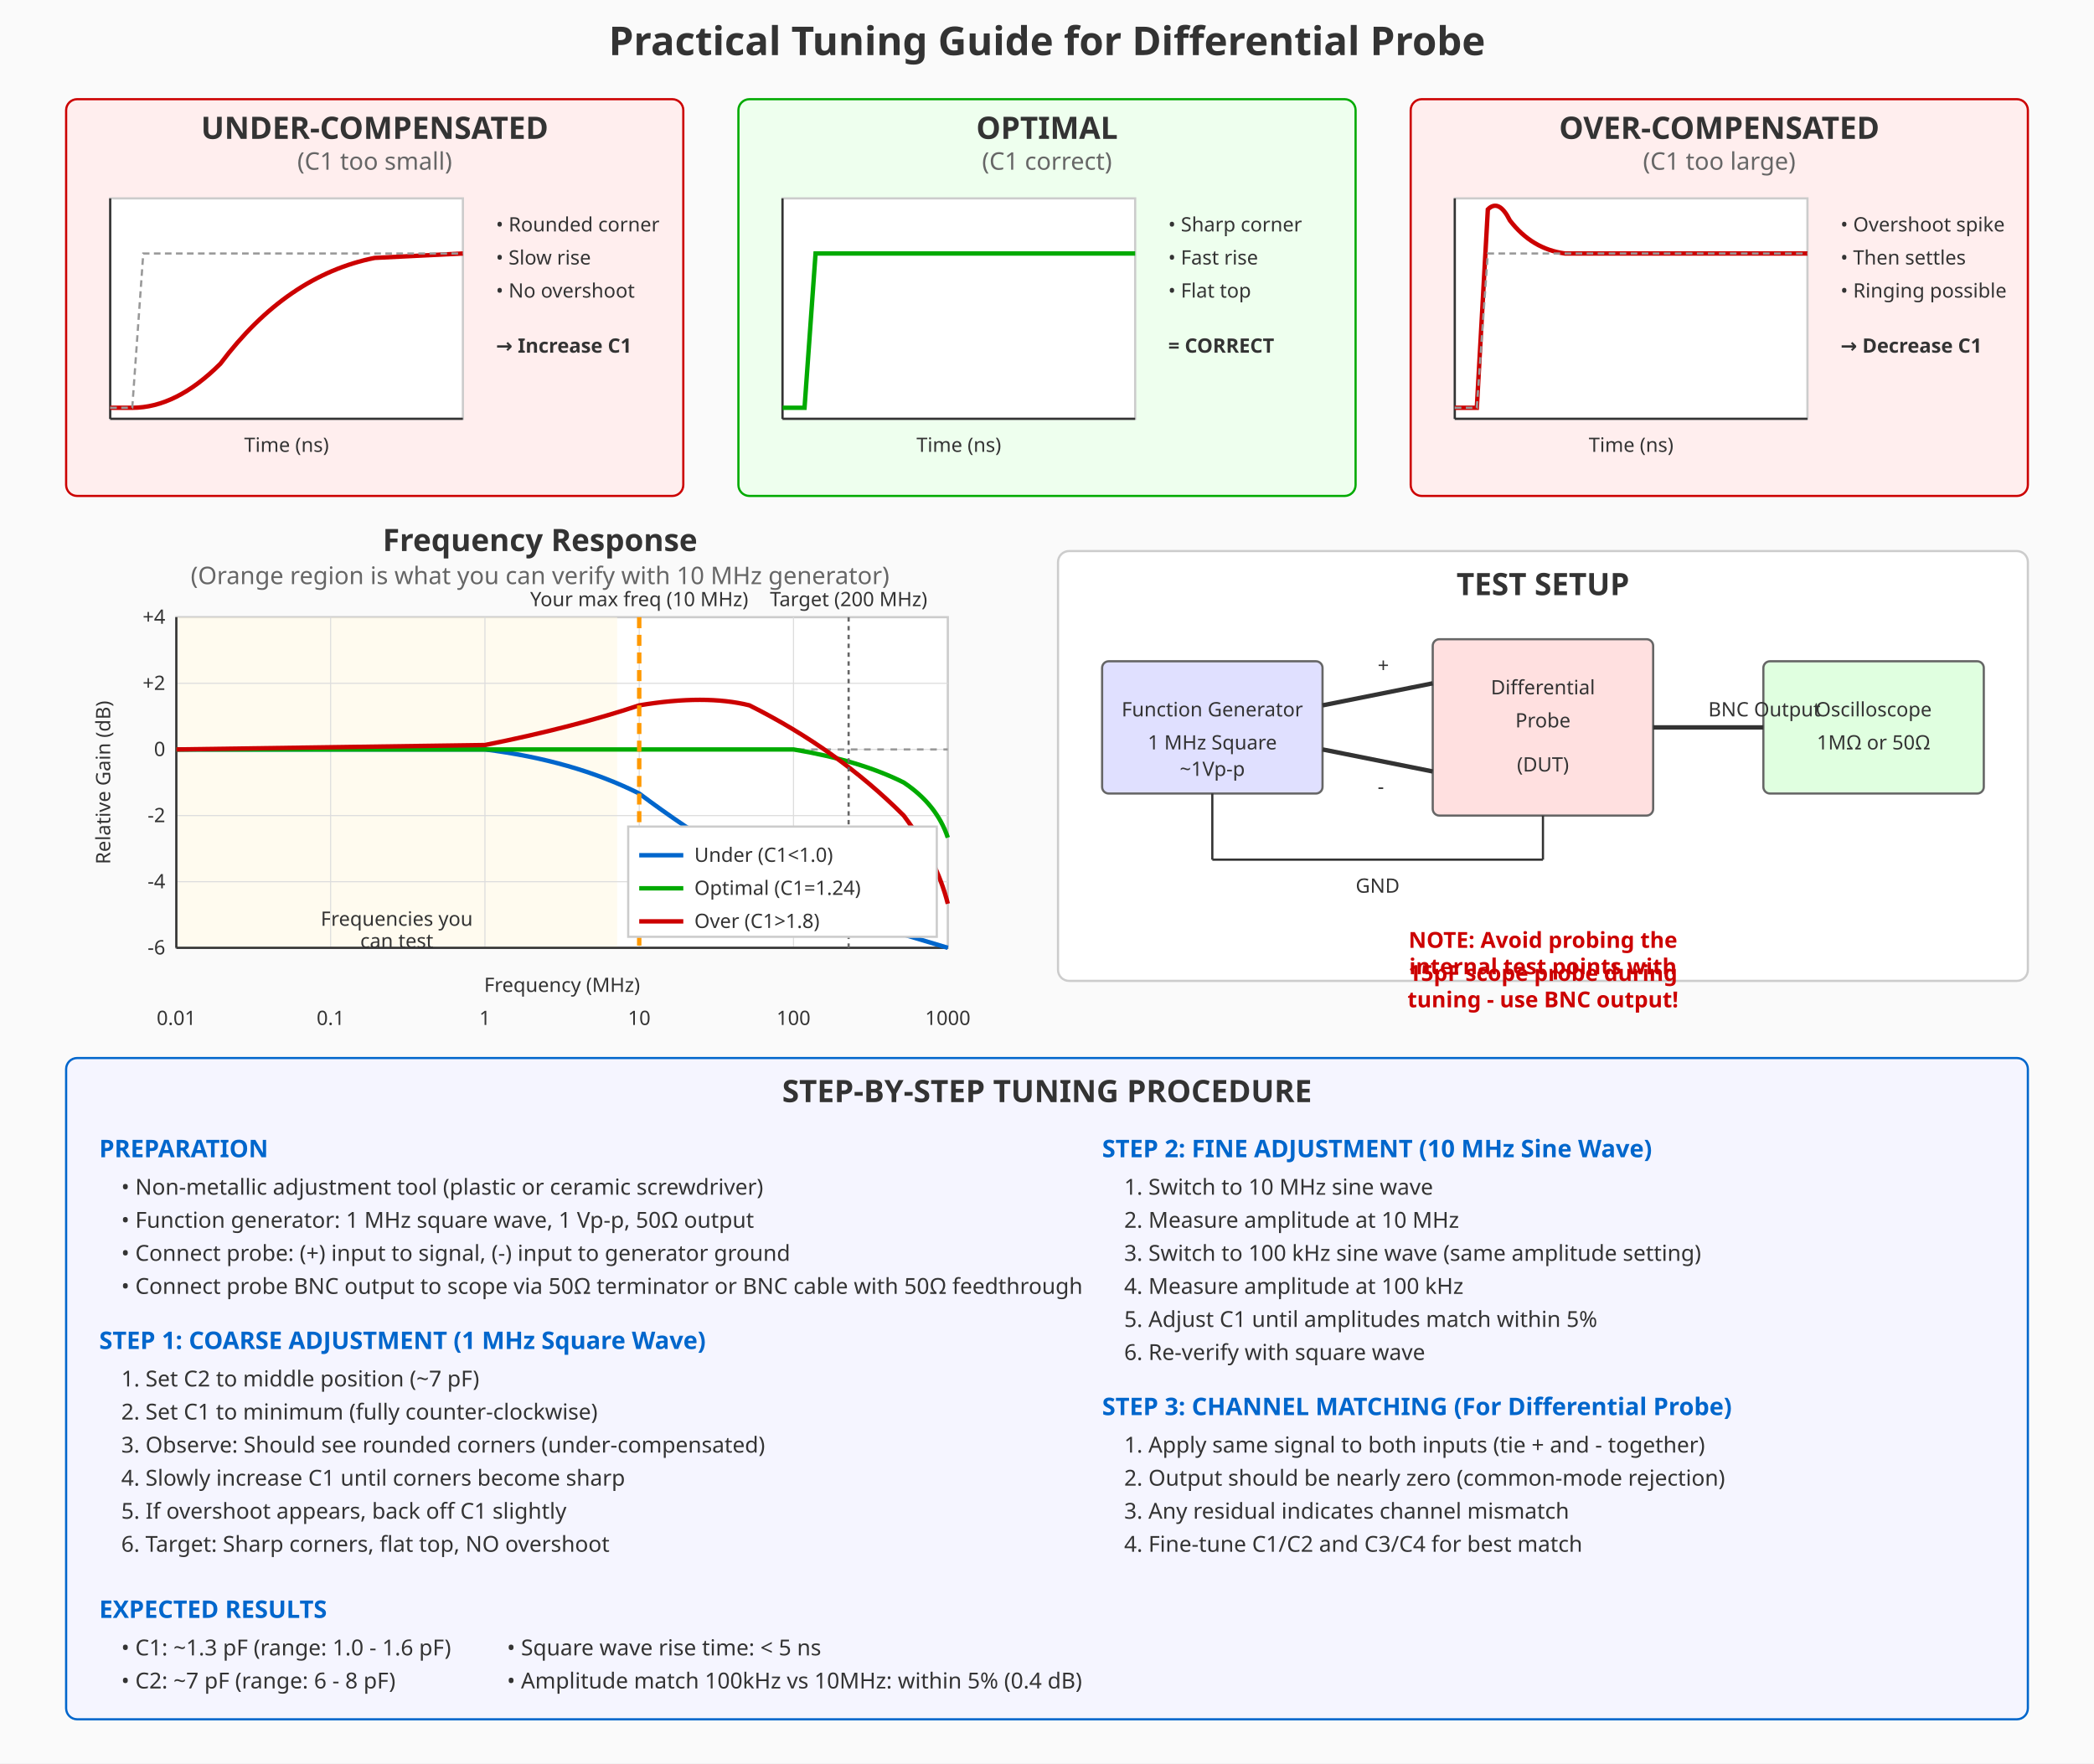
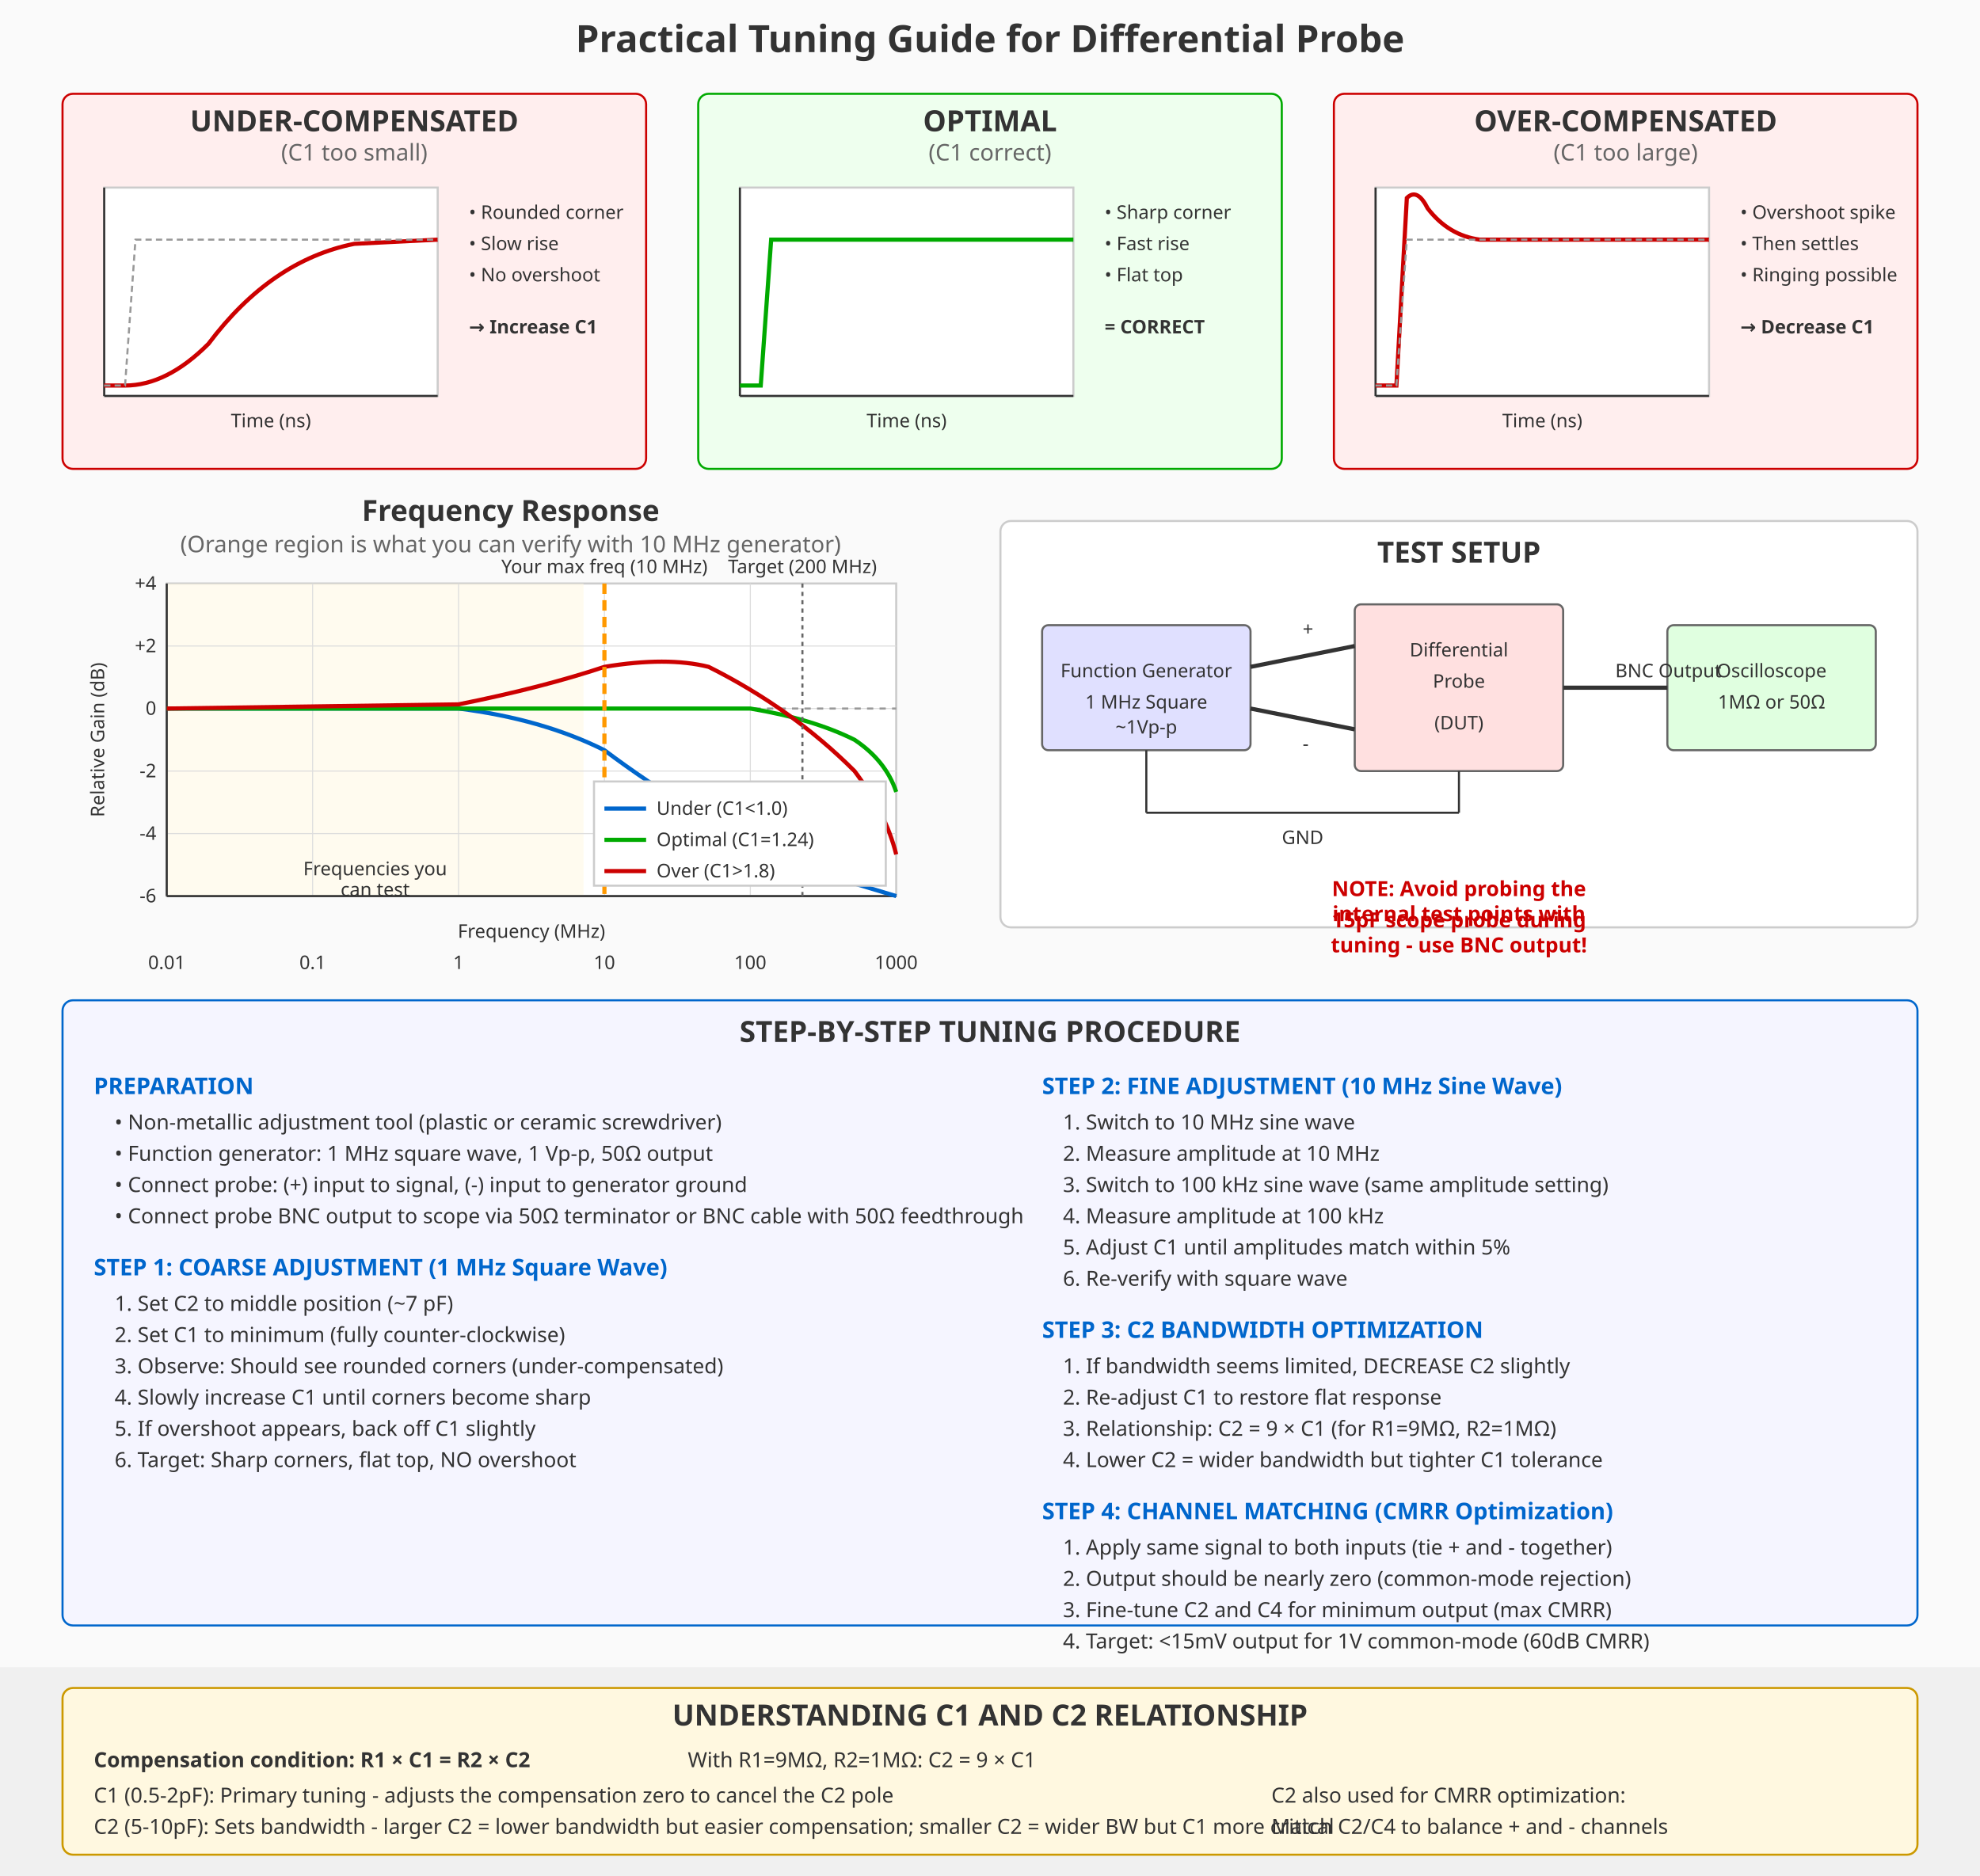
- <svg xmlns="http://www.w3.org/2000/svg" viewBox="0 0 950 800">
+ <svg xmlns="http://www.w3.org/2000/svg" viewBox="0 0 950 900">
  <defs>
    <style>
      .title { font: bold 14px sans-serif; fill: #333; }
      .subtitle { font: 11px sans-serif; fill: #666; }
      .axis-label { font: 9px sans-serif; fill: #333; }
      .legend { font: 9px sans-serif; fill: #333; }
      .grid { stroke: #ddd; stroke-width: 0.5; }
      .axis { stroke: #333; stroke-width: 1; }
      .step { font: 10px sans-serif; fill: #333; }
      .step-title { font: bold 11px sans-serif; fill: #0066cc; }
      .warning { font: bold 10px sans-serif; fill: #cc0000; }
      .note { font: italic 9px sans-serif; fill: #666; }
    </style>
  </defs>
  <rect width="950" height="800" fill="#fafafa" />
  <text x="475" y="25" text-anchor="middle" class="title" style="font-size:18px">Practical Tuning Guide for Differential Probe</text>
  <g transform="translate(30,45)">
    <rect x="0" y="0" width="280" height="180" fill="#ffeeee" stroke="#cc0000" rx="5" />
    <text x="140" y="18" text-anchor="middle" class="title" fill="#cc0000">UNDER-COMPENSATED</text>
    <text x="140" y="32" text-anchor="middle" class="subtitle">(C1 too small)</text>
    <rect x="20" y="45" width="160" height="100" fill="white" stroke="#ccc" />
    <line x1="20" y1="145" x2="180" y2="145" class="axis" />
    <line x1="20" y1="45" x2="20" y2="145" class="axis" />
    <path d="M20,140 L30,140 Q50,140 70,120 Q100,80 140,72 L180,70" fill="none" stroke="#cc0000" stroke-width="2" />
    <path d="M20,140 L30,140 L35,70 L180,70" fill="none" stroke="#999" stroke-width="1" stroke-dasharray="3,2" />
    <text x="100" y="160" text-anchor="middle" class="axis-label">Time (ns)</text>
    <text x="195" y="60" class="legend">• Rounded corner</text>
    <text x="195" y="75" class="legend">• Slow rise</text>
    <text x="195" y="90" class="legend">• No overshoot</text>
    <text x="195" y="115" class="legend" fill="#cc0000" style="font-weight:bold">→ Increase C1</text>
  </g>
  <g transform="translate(335,45)">
    <rect x="0" y="0" width="280" height="180" fill="#eeffee" stroke="#00aa00" rx="5" />
    <text x="140" y="18" text-anchor="middle" class="title" fill="#00aa00">OPTIMAL</text>
    <text x="140" y="32" text-anchor="middle" class="subtitle">(C1 correct)</text>
    <rect x="20" y="45" width="160" height="100" fill="white" stroke="#ccc" />
    <line x1="20" y1="145" x2="180" y2="145" class="axis" />
    <line x1="20" y1="45" x2="20" y2="145" class="axis" />
    <path d="M20,140 L30,140 L35,70 L180,70" fill="none" stroke="#00aa00" stroke-width="2" />
    <text x="100" y="160" text-anchor="middle" class="axis-label">Time (ns)</text>
    <text x="195" y="60" class="legend">• Sharp corner</text>
    <text x="195" y="75" class="legend">• Fast rise</text>
    <text x="195" y="90" class="legend">• Flat top</text>
    <text x="195" y="115" class="legend" fill="#00aa00" style="font-weight:bold">= CORRECT</text>
  </g>
  <g transform="translate(640,45)">
    <rect x="0" y="0" width="280" height="180" fill="#ffeeee" stroke="#cc0000" rx="5" />
    <text x="140" y="18" text-anchor="middle" class="title" fill="#cc0000">OVER-COMPENSATED</text>
    <text x="140" y="32" text-anchor="middle" class="subtitle">(C1 too large)</text>
    <rect x="20" y="45" width="160" height="100" fill="white" stroke="#ccc" />
    <line x1="20" y1="145" x2="180" y2="145" class="axis" />
    <line x1="20" y1="45" x2="20" y2="145" class="axis" />
    <path d="M20,140 L30,140 L35,50 Q40,45 45,55 Q55,68 70,70 L180,70" fill="none" stroke="#cc0000" stroke-width="2" />
    <path d="M20,140 L30,140 L35,70 L180,70" fill="none" stroke="#999" stroke-width="1" stroke-dasharray="3,2" />
    <text x="100" y="160" text-anchor="middle" class="axis-label">Time (ns)</text>
    <text x="195" y="60" class="legend">• Overshoot spike</text>
    <text x="195" y="75" class="legend">• Then settles</text>
    <text x="195" y="90" class="legend">• Ringing possible</text>
    <text x="195" y="115" class="legend" fill="#cc0000" style="font-weight:bold">→ Decrease C1</text>
  </g>
  <g transform="translate(30,250)">
    <text x="215" y="0" text-anchor="middle" class="title">Frequency Response</text>
    <text x="215" y="15" text-anchor="middle" class="subtitle">(Orange region is what you can verify with 10 MHz generator)</text>
    <rect x="50" y="30" width="350" height="150" fill="white" stroke="#ccc" />
    <rect x="50" y="30" width="200" height="150" fill="#fff8e0" opacity="0.5" />
    <text x="150" y="170" text-anchor="middle" class="legend" fill="#996600">Frequencies you</text>
    <text x="150" y="180" text-anchor="middle" class="legend" fill="#996600">can test</text>
    <g class="grid">
      <line x1="50" y1="60" x2="400" y2="60" />
      <line x1="50" y1="90" x2="400" y2="90" />
      <line x1="50" y1="120" x2="400" y2="120" />
      <line x1="50" y1="150" x2="400" y2="150" />
      <line x1="120" y1="30" x2="120" y2="180" />
      <line x1="190" y1="30" x2="190" y2="180" />
      <line x1="260" y1="30" x2="260" y2="180" />
      <line x1="330" y1="30" x2="330" y2="180" />
    </g>
    <line x1="50" y1="90" x2="400" y2="90" stroke="#999" stroke-width="1" stroke-dasharray="3,3" />
    <line x1="50" y1="180" x2="400" y2="180" class="axis" />
    <line x1="50" y1="30" x2="50" y2="180" class="axis" />
    <text x="225" y="200" text-anchor="middle" class="axis-label">Frequency (MHz)</text>
    <text x="20" y="105" text-anchor="middle" class="axis-label" transform="rotate(-90,20,105)">Relative Gain (dB)</text>
    <text x="50" y="215" text-anchor="middle" class="axis-label">0.01</text>
    <text x="120" y="215" text-anchor="middle" class="axis-label">0.1</text>
    <text x="190" y="215" text-anchor="middle" class="axis-label">1</text>
    <text x="260" y="215" text-anchor="middle" class="axis-label">10</text>
    <text x="330" y="215" text-anchor="middle" class="axis-label">100</text>
    <text x="400" y="215" text-anchor="middle" class="axis-label">1000</text>
    <text x="45" y="33" text-anchor="end" class="axis-label">+4</text>
    <text x="45" y="63" text-anchor="end" class="axis-label">+2</text>
    <text x="45" y="93" text-anchor="end" class="axis-label">0</text>
    <text x="45" y="123" text-anchor="end" class="axis-label">-2</text>
    <text x="45" y="153" text-anchor="end" class="axis-label">-4</text>
    <text x="45" y="183" text-anchor="end" class="axis-label">-6</text>
    <path d="M50,90 L190,90 Q230,95 260,110 Q300,140 350,165 L400,180" fill="none" stroke="#0066cc" stroke-width="2" />
    <path d="M50,90 L330,90 Q360,95 380,105 Q395,115 400,130" fill="none" stroke="#00aa00" stroke-width="2" />
    <path d="M50,90 L190,88 Q230,80 260,70 Q290,65 310,70 Q350,90 380,120 Q395,140 400,160" fill="none" stroke="#cc0000" stroke-width="2" />
    <line x1="260" y1="30" x2="260" y2="180" stroke="#ff9900" stroke-width="2" stroke-dasharray="5,3" />
    <text x="260" y="25" text-anchor="middle" class="legend" fill="#ff9900">Your max freq (10 MHz)</text>
    <line x1="355" y1="30" x2="355" y2="180" stroke="#666" stroke-width="1" stroke-dasharray="2,2" />
    <text x="355" y="25" text-anchor="middle" class="legend">Target (200 MHz)</text>
    <rect x="255" y="125" width="140" height="50" fill="white" stroke="#ccc" />
    <line x1="260" y1="138" x2="280" y2="138" stroke="#0066cc" stroke-width="2" />
    <text x="285" y="141" class="legend">Under (C1&lt;1.0)</text>
    <line x1="260" y1="153" x2="280" y2="153" stroke="#00aa00" stroke-width="2" />
    <text x="285" y="156" class="legend">Optimal (C1=1.24)</text>
    <line x1="260" y1="168" x2="280" y2="168" stroke="#cc0000" stroke-width="2" />
    <text x="285" y="171" class="legend">Over (C1&gt;1.8)</text>
  </g>
  <g transform="translate(480,250)">
    <rect x="0" y="0" width="440" height="195" fill="white" stroke="#ccc" rx="5" />
    <text x="220" y="20" text-anchor="middle" class="title">TEST SETUP</text>
    <rect x="20" y="50" width="100" height="60" fill="#e0e0ff" stroke="#666" rx="3" />
    <text x="70" y="75" text-anchor="middle" class="legend">Function Generator</text>
    <text x="70" y="90" text-anchor="middle" class="legend">1 MHz Square</text>
    <text x="70" y="102" text-anchor="middle" class="legend">~1Vp-p</text>
    <rect x="170" y="40" width="100" height="80" fill="#ffe0e0" stroke="#666" rx="3" />
    <text x="220" y="65" text-anchor="middle" class="legend">Differential</text>
    <text x="220" y="80" text-anchor="middle" class="legend">Probe</text>
    <text x="220" y="100" text-anchor="middle" class="legend" fill="#cc0000">(DUT)</text>
    <rect x="320" y="50" width="100" height="60" fill="#e0ffe0" stroke="#666" rx="3" />
    <text x="370" y="75" text-anchor="middle" class="legend">Oscilloscope</text>
    <text x="370" y="90" text-anchor="middle" class="legend">1MΩ or 50Ω</text>
    <line x1="120" y1="70" x2="170" y2="60" stroke="#333" stroke-width="2" />
    <text x="145" y="55" class="legend">+</text>
    <line x1="120" y1="90" x2="170" y2="100" stroke="#333" stroke-width="2" />
    <text x="145" y="110" class="legend">-</text>
    <line x1="270" y1="80" x2="320" y2="80" stroke="#333" stroke-width="2" />
    <text x="295" y="75" class="legend">BNC Output</text>
    <line x1="70" y1="110" x2="70" y2="140" stroke="#333" stroke-width="1" />
    <line x1="70" y1="140" x2="220" y2="140" stroke="#333" stroke-width="1" />
    <line x1="220" y1="120" x2="220" y2="140" stroke="#333" stroke-width="1" />
    <text x="145" y="155" text-anchor="middle" class="legend">GND</text>
    <text x="220" y="180" text-anchor="middle" class="warning">NOTE: Avoid probing the</text>
    <text x="220" y="192" text-anchor="middle" class="warning">internal test points with</text>
  </g>
  <g transform="translate(480,445)">
    <text x="220" y="0" text-anchor="middle" class="warning">15pF scope probe during</text>
    <text x="220" y="12" text-anchor="middle" class="warning">tuning - use BNC output!</text>
  </g>
  <g transform="translate(30,480)">
    <rect x="0" y="0" width="890" height="300" fill="#f5f5ff" stroke="#0066cc" rx="5" />
    <text x="445" y="20" text-anchor="middle" class="title" fill="#0066cc">STEP-BY-STEP TUNING PROCEDURE</text>
    <text x="15" y="45" class="step-title">PREPARATION</text>
    <text x="25" y="62" class="step">• Non-metallic adjustment tool (plastic or ceramic screwdriver)</text>
    <text x="25" y="77" class="step">• Function generator: 1 MHz square wave, 1 Vp-p, 50Ω output</text>
    <text x="25" y="92" class="step">• Connect probe: (+) input to signal, (-) input to generator ground</text>
    <text x="25" y="107" class="step">• Connect probe BNC output to scope via 50Ω terminator or BNC cable with 50Ω feedthrough</text>
    <text x="15" y="132" class="step-title">STEP 1: COARSE ADJUSTMENT (1 MHz Square Wave)</text>
    <text x="25" y="149" class="step">1. Set C2 to middle position (~7 pF)</text>
    <text x="25" y="164" class="step">2. Set C1 to minimum (fully counter-clockwise)</text>
    <text x="25" y="179" class="step">3. Observe: Should see rounded corners (under-compensated)</text>
    <text x="25" y="194" class="step">4. Slowly increase C1 until corners become sharp</text>
    <text x="25" y="209" class="step">5. If overshoot appears, back off C1 slightly</text>
    <text x="25" y="224" class="step">6. Target: Sharp corners, flat top, NO overshoot</text>
    <text x="470" y="45" class="step-title">STEP 2: FINE ADJUSTMENT (10 MHz Sine Wave)</text>
    <text x="480" y="62" class="step">1. Switch to 10 MHz sine wave</text>
    <text x="480" y="77" class="step">2. Measure amplitude at 10 MHz</text>
    <text x="480" y="92" class="step">3. Switch to 100 kHz sine wave (same amplitude setting)</text>
    <text x="480" y="107" class="step">4. Measure amplitude at 100 kHz</text>
    <text x="480" y="122" class="step">5. Adjust C1 until amplitudes match within 5%</text>
    <text x="480" y="137" class="step">6. Re-verify with square wave</text>
-     <text x="470" y="162" class="step-title">STEP 3: CHANNEL MATCHING (For Differential Probe)</text>
-     <text x="480" y="179" class="step">1. Apply same signal to both inputs (tie + and - together)</text>
-     <text x="480" y="194" class="step">2. Output should be nearly zero (common-mode rejection)</text>
-     <text x="480" y="209" class="step">3. Any residual indicates channel mismatch</text>
-     <text x="480" y="224" class="step">4. Fine-tune C1/C2 and C3/C4 for best match</text>
-     <text x="15" y="254" class="step-title">EXPECTED RESULTS</text>
-     <text x="25" y="271" class="step">• C1: ~1.3 pF (range: 1.0 - 1.6 pF)</text>
-     <text x="25" y="286" class="step">• C2: ~7 pF (range: 6 - 8 pF)</text>
-     <text x="200" y="271" class="step">• Square wave rise time: &lt; 5 ns</text>
-     <text x="200" y="286" class="step">• Amplitude match 100kHz vs 10MHz: within 5% (0.4 dB)</text>
+     <text x="470" y="162" class="step-title">STEP 3: C2 BANDWIDTH OPTIMIZATION</text>
+     <text x="480" y="179" class="step">1. If bandwidth seems limited, DECREASE C2 slightly</text>
+     <text x="480" y="194" class="step">2. Re-adjust C1 to restore flat response</text>
+     <text x="480" y="209" class="step">3. Relationship: C2 = 9 × C1 (for R1=9MΩ, R2=1MΩ)</text>
+     <text x="480" y="224" class="step">4. Lower C2 = wider bandwidth but tighter C1 tolerance</text>
+     <text x="470" y="249" class="step-title">STEP 4: CHANNEL MATCHING (CMRR Optimization)</text>
+     <text x="480" y="266" class="step">1. Apply same signal to both inputs (tie + and - together)</text>
+     <text x="480" y="281" class="step">2. Output should be nearly zero (common-mode rejection)</text>
+     <text x="480" y="296" class="step">3. Fine-tune C2 and C4 for minimum output (max CMRR)</text>
+     <text x="480" y="311" class="step">4. Target: &lt;15mV output for 1V common-mode (60dB CMRR)</text>
+     <text x="15" y="340" class="step-title">EXPECTED RESULTS</text>
+     <text x="25" y="357" class="step">• C1: ~1.3 pF (range: 1.0 - 1.6 pF)</text>
+     <text x="25" y="372" class="step">• C2: ~7 pF (range: 5 - 10 pF) - affects bandwidth</text>
+     <text x="250" y="357" class="step">• Square wave rise time: &lt; 5 ns</text>
+     <text x="250" y="372" class="step">• Amplitude match 100kHz vs 10MHz: within 5% (0.4 dB)</text>
+   </g>
+   <g transform="translate(30,810)">
+     <rect x="0" y="0" width="890" height="80" fill="#fff8e0" stroke="#cc9900" rx="5" />
+     <text x="445" y="18" text-anchor="middle" class="title" fill="#996600">UNDERSTANDING C1 AND C2 RELATIONSHIP</text>
+     <text x="15" y="38" class="step" style="font-weight:bold">Compensation condition: R1 × C1 = R2 × C2</text>
+     <text x="300" y="38" class="step">With R1=9MΩ, R2=1MΩ: C2 = 9 × C1</text>
+     <text x="15" y="55" class="step">C1 (0.5-2pF): Primary tuning - adjusts the compensation zero to cancel the C2 pole</text>
+     <text x="15" y="70" class="step">C2 (5-10pF): Sets bandwidth - larger C2 = lower bandwidth but easier compensation; smaller C2 = wider BW but C1 more critical</text>
+     <text x="580" y="55" class="step" fill="#0066cc">C2 also used for CMRR optimization:</text>
+     <text x="580" y="70" class="step" fill="#0066cc">Match C2/C4 to balance + and - channels</text>
  </g>
</svg>
